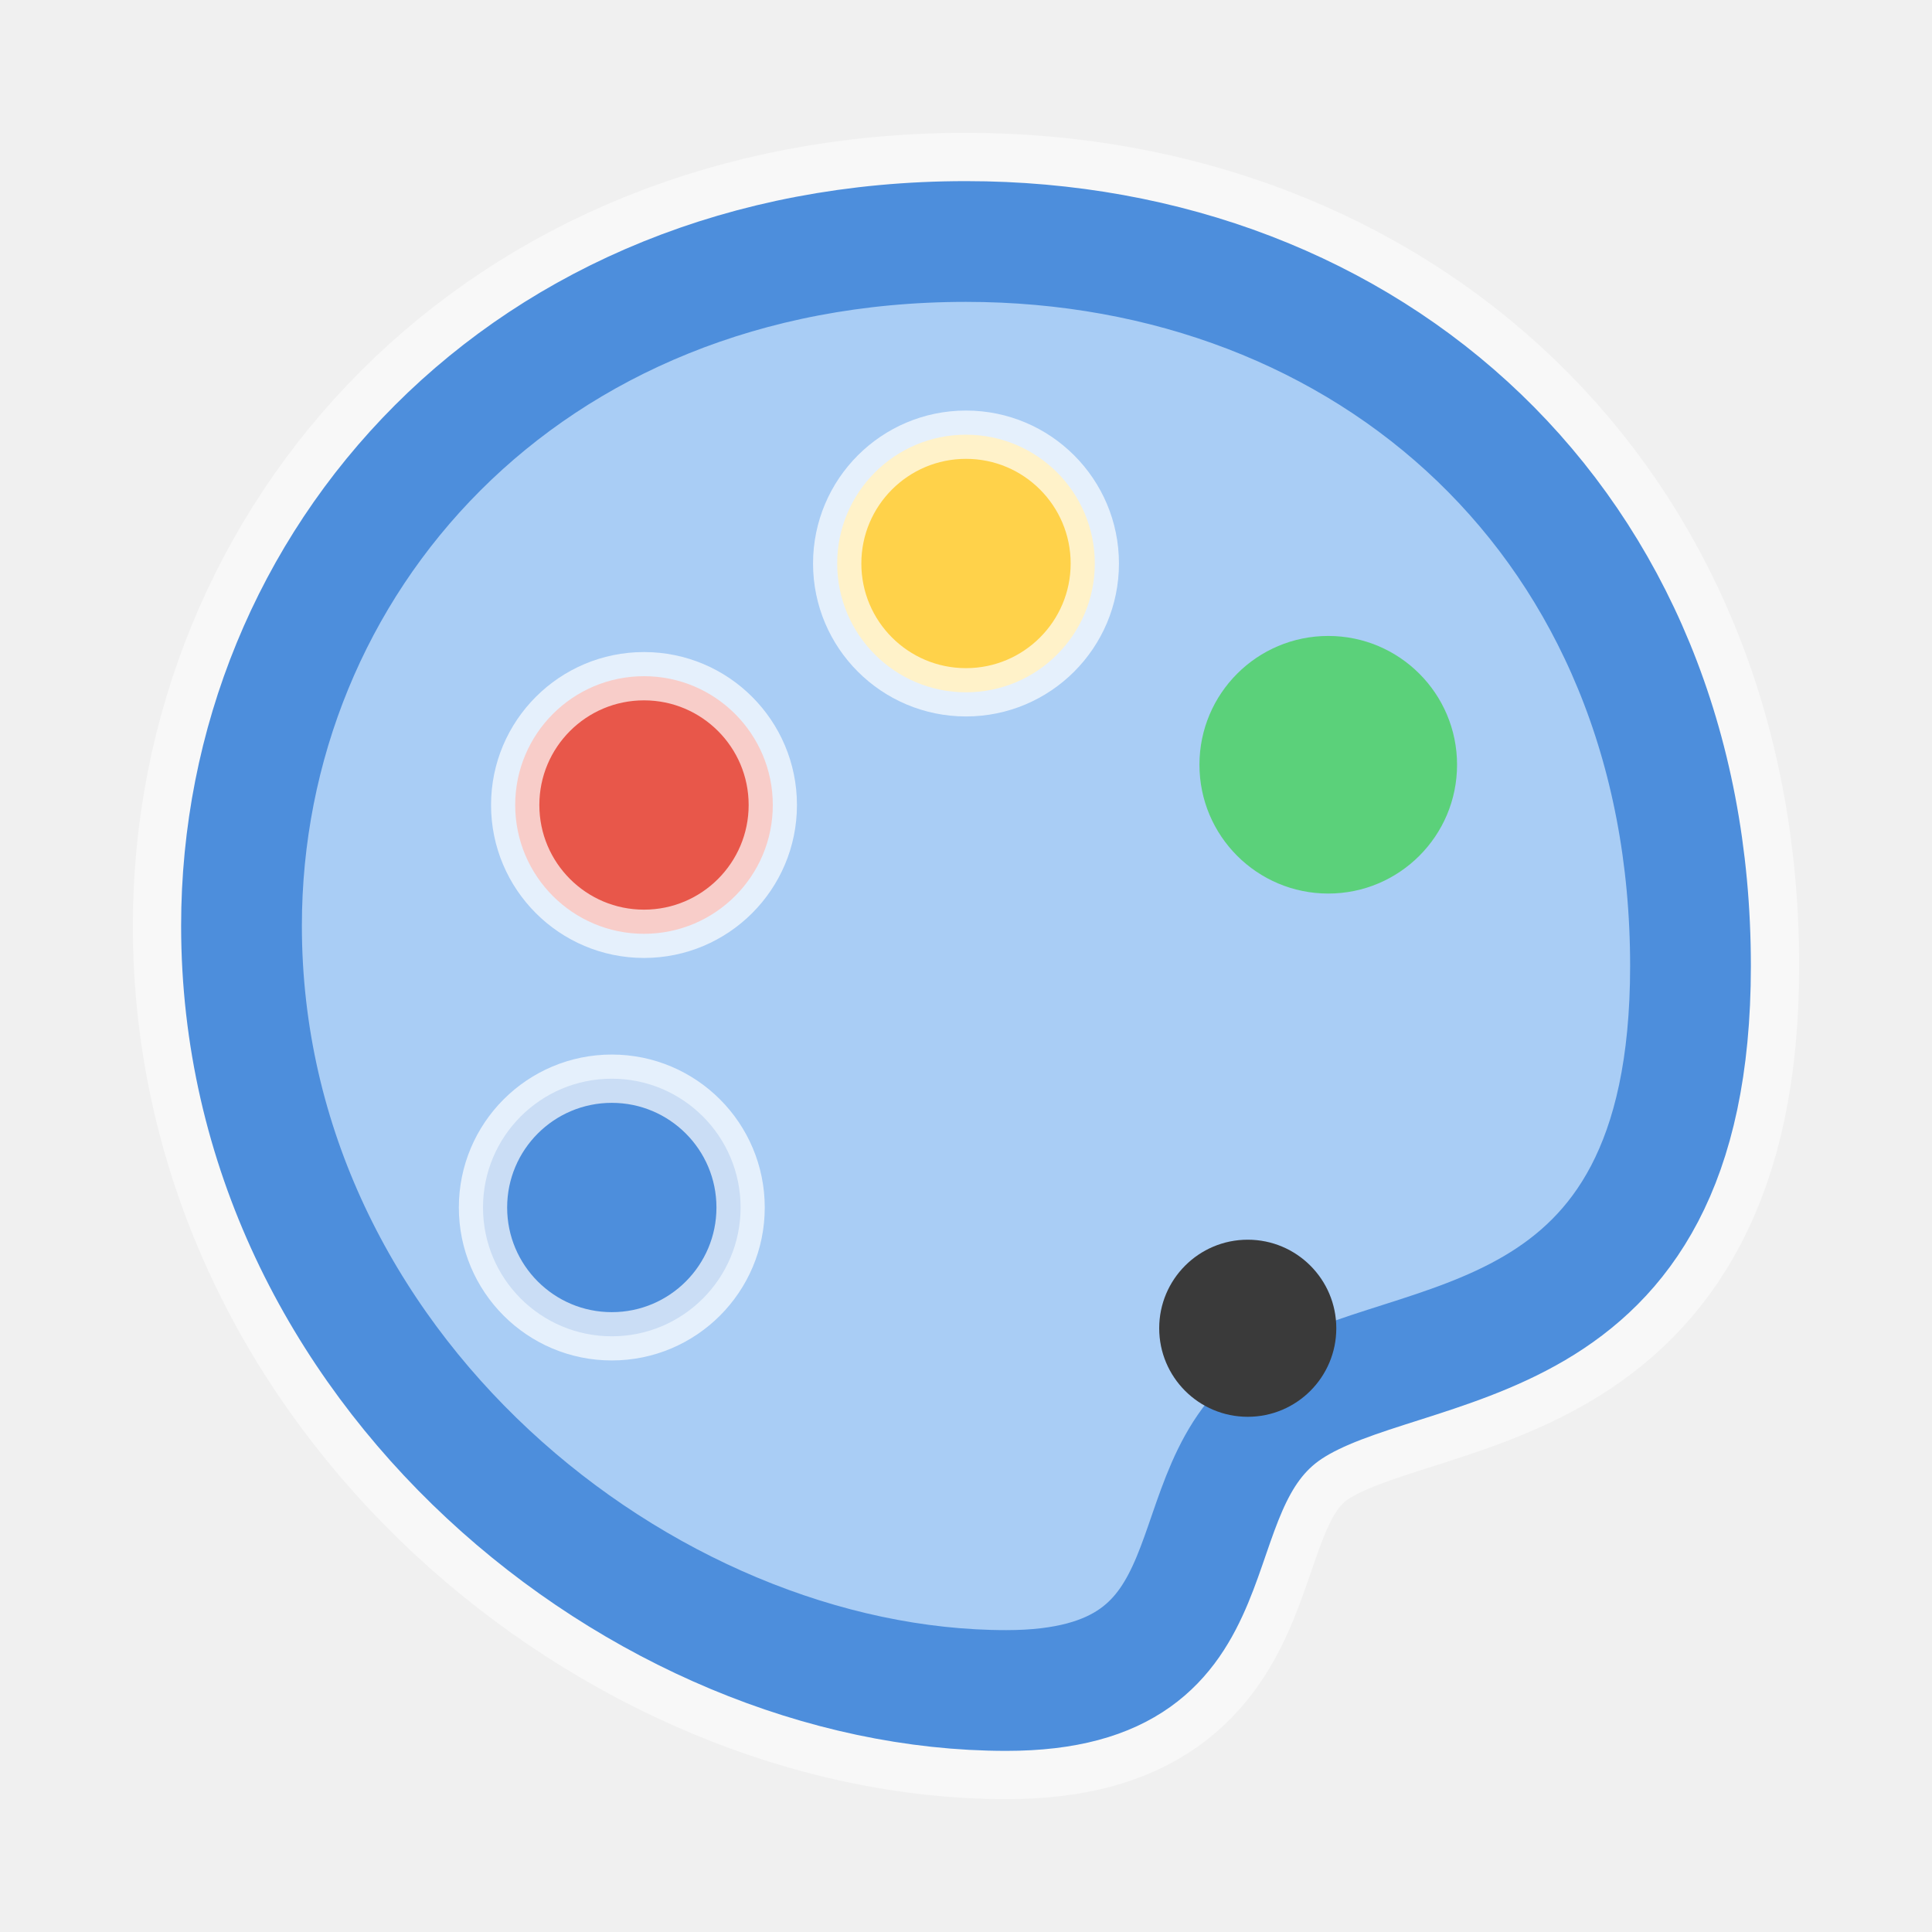
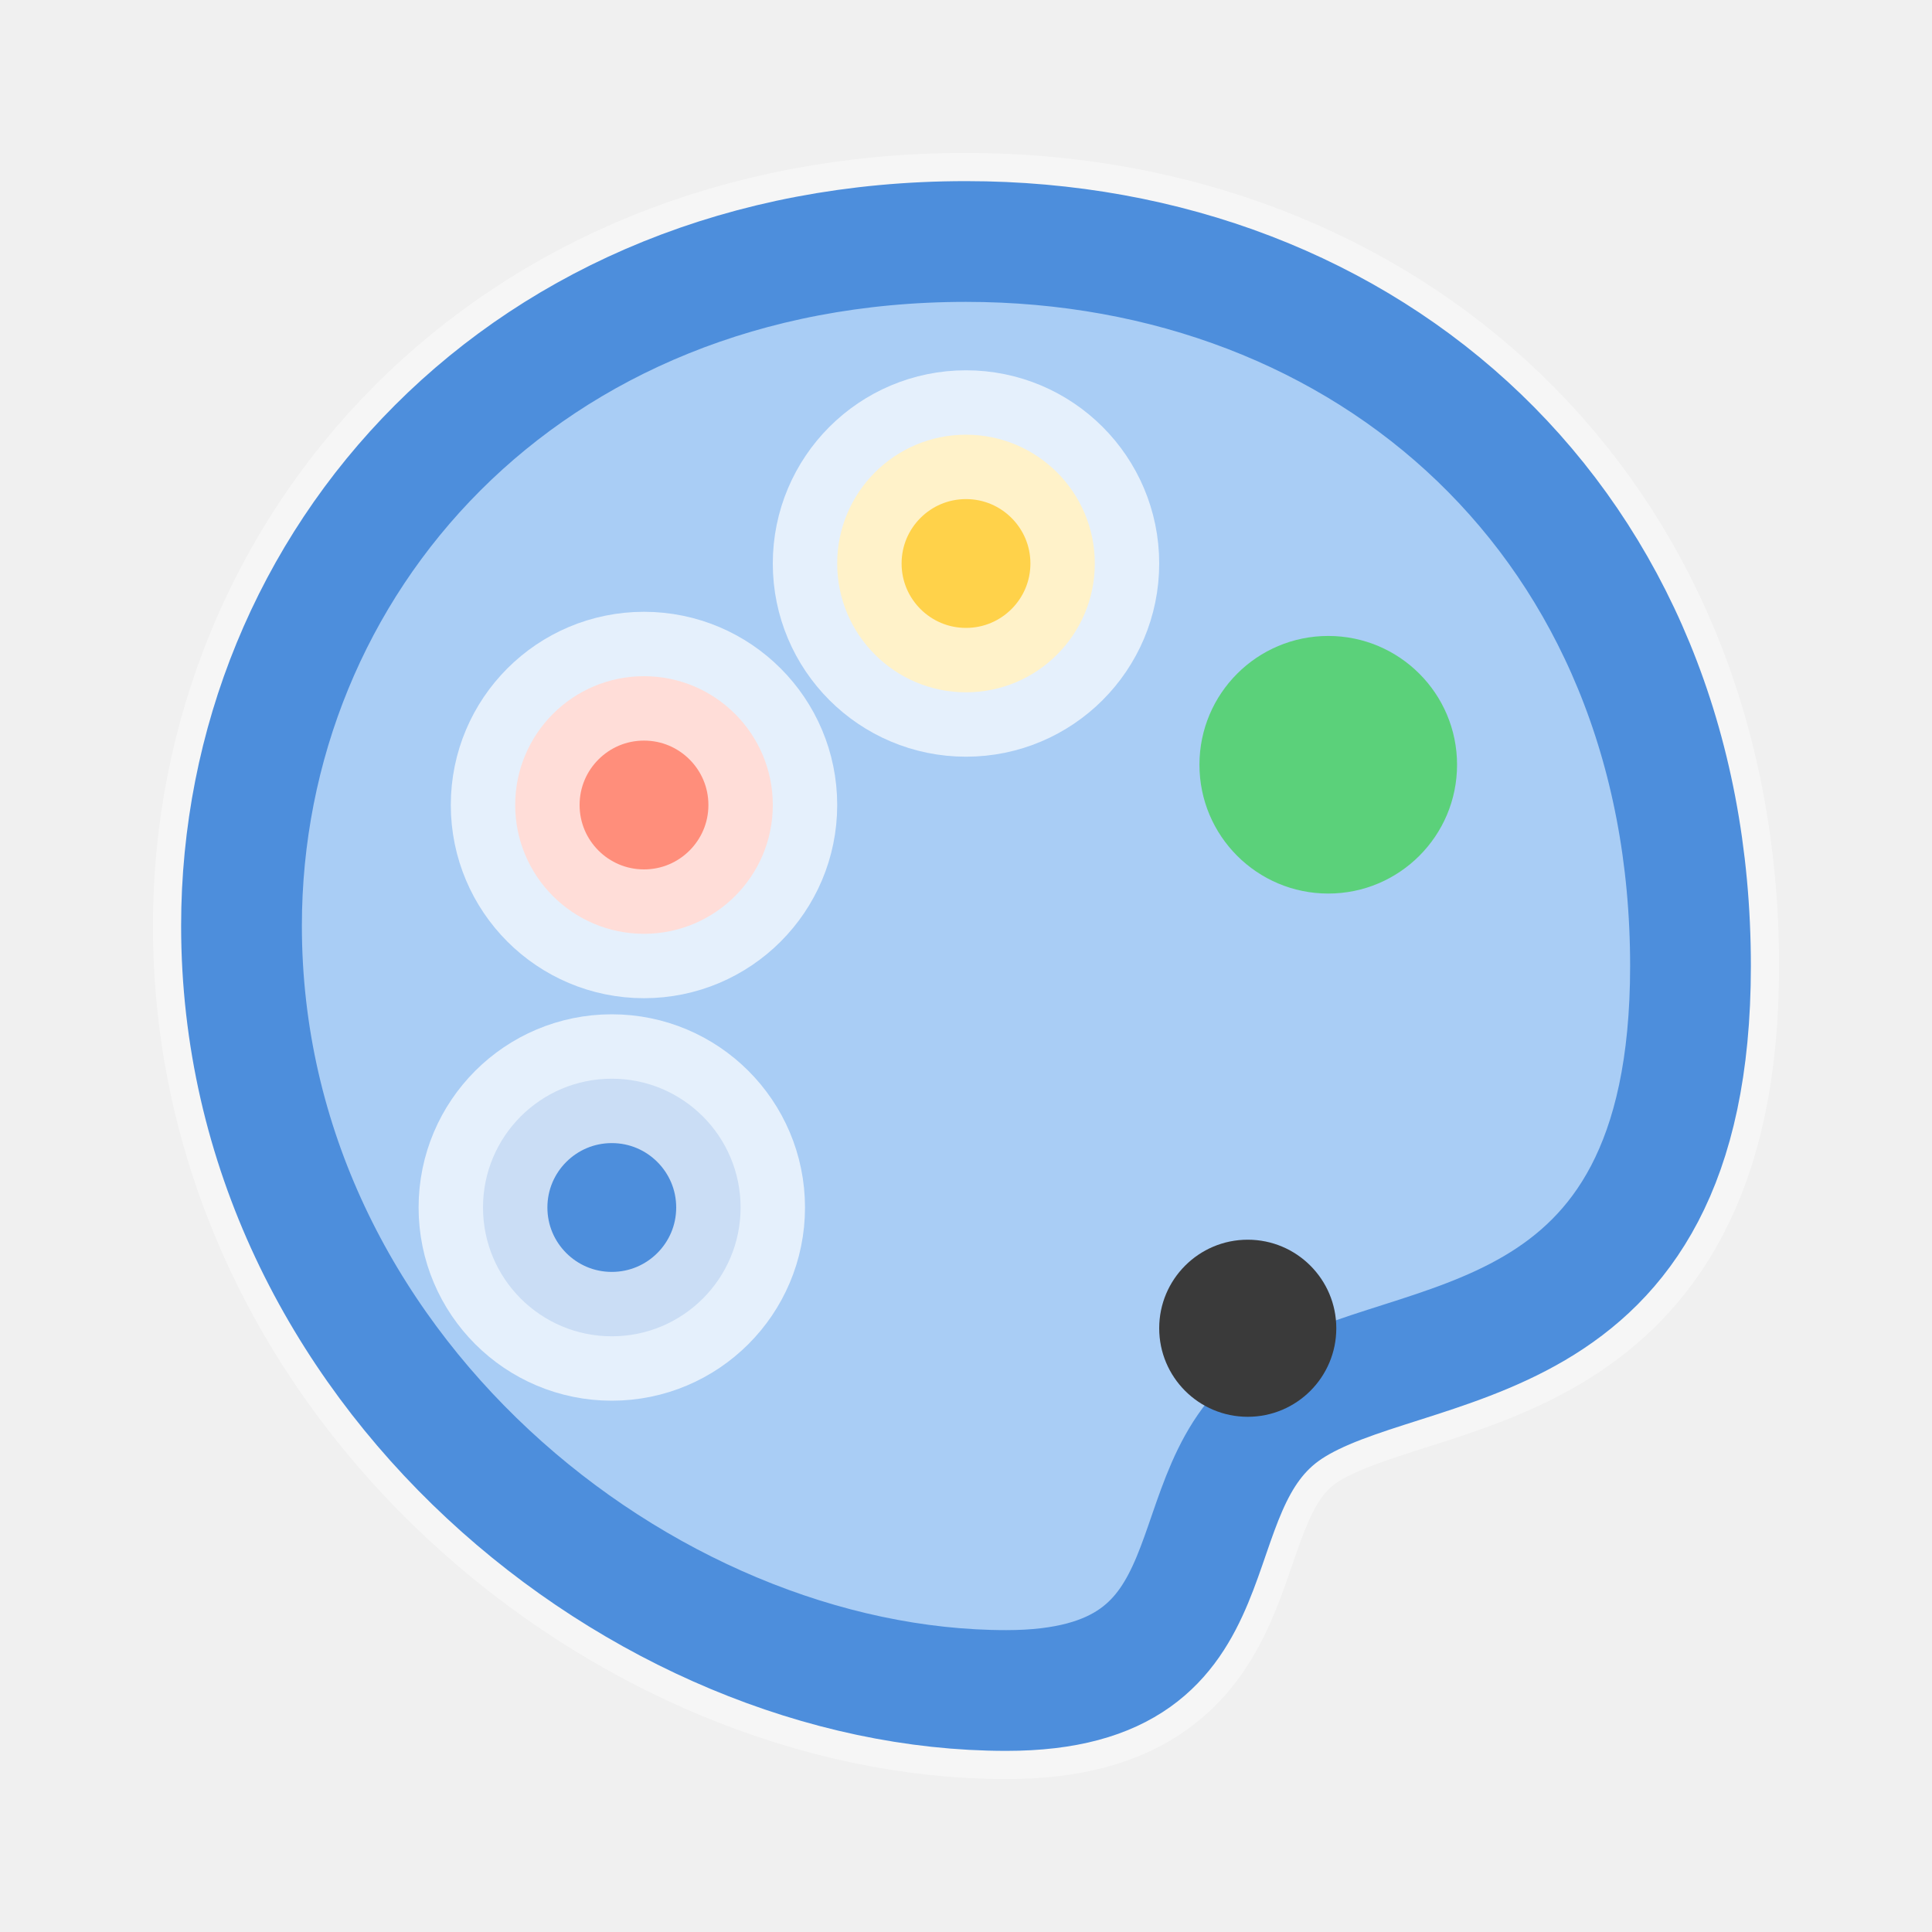
<svg xmlns="http://www.w3.org/2000/svg" viewBox="0 0 24 24" width="24" height="24">
  <g stroke-linecap="round" stroke-linejoin="round">
-     <path d="M12 3C6.5 3 3 7 3 11.5C3 17 8 21 12.5 21C15.5 21 14.5 18.5 16 17.5C17.5 16.5 21 17 21 12C21 6.5 17 3 12 3Z" fill="none" stroke="#FFFFFF" stroke-opacity="0.5" stroke-width="2.7" />
+     <path d="M12 3C6.5 3 3 7 3 11.5C3 17 8 21 12.5 21C15.5 21 14.5 18.5 16 17.5C17.5 16.5 21 17 21 12C21 6.5 17 3 12 3Z" fill="none" stroke="#FFFFFF" stroke-opacity="0.42" stroke-width="2.2" />
    <path d="M12 3C6.5 3 3 7 3 11.5C3 17 8 21 12.5 21C15.5 21 14.5 18.5 16 17.5C17.5 16.5 21 17 21 12C21 6.5 17 3 12 3Z" fill="#A9CDF5" stroke="#4D8EDC" stroke-width="1.5" />
-     <circle cx="8" cy="10" r="1.6" fill="#E8574A" stroke="#FFFFFF" stroke-width="0.6" stroke-opacity="0.7" />
-     <circle cx="12" cy="7" r="1.6" fill="#FFD24A" stroke="#FFFFFF" stroke-width="0.6" stroke-opacity="0.7" />
+     <circle cx="8" cy="10" r="1.6" fill="#FF8E7B" stroke="#FFFFFF" stroke-width="1.6" stroke-opacity="0.7" />
+     <circle cx="12" cy="7" r="1.6" fill="#FFD24A" stroke="#FFFFFF" stroke-width="1.6" stroke-opacity="0.7" />
    <circle cx="16.5" cy="9.5" r="1.6" fill="#5BD17A" />
-     <circle cx="7.6" cy="15" r="1.6" fill="#4D8EDC" stroke="#FFFFFF" stroke-width="0.6" stroke-opacity="0.7" />
+     <circle cx="7.6" cy="15" r="1.6" fill="#4D8EDC" stroke="#FFFFFF" stroke-width="1.6" stroke-opacity="0.7" />
    <circle cx="15.5" cy="16.5" r="1.1" fill="#3A3A3A" />
  </g>
</svg>
